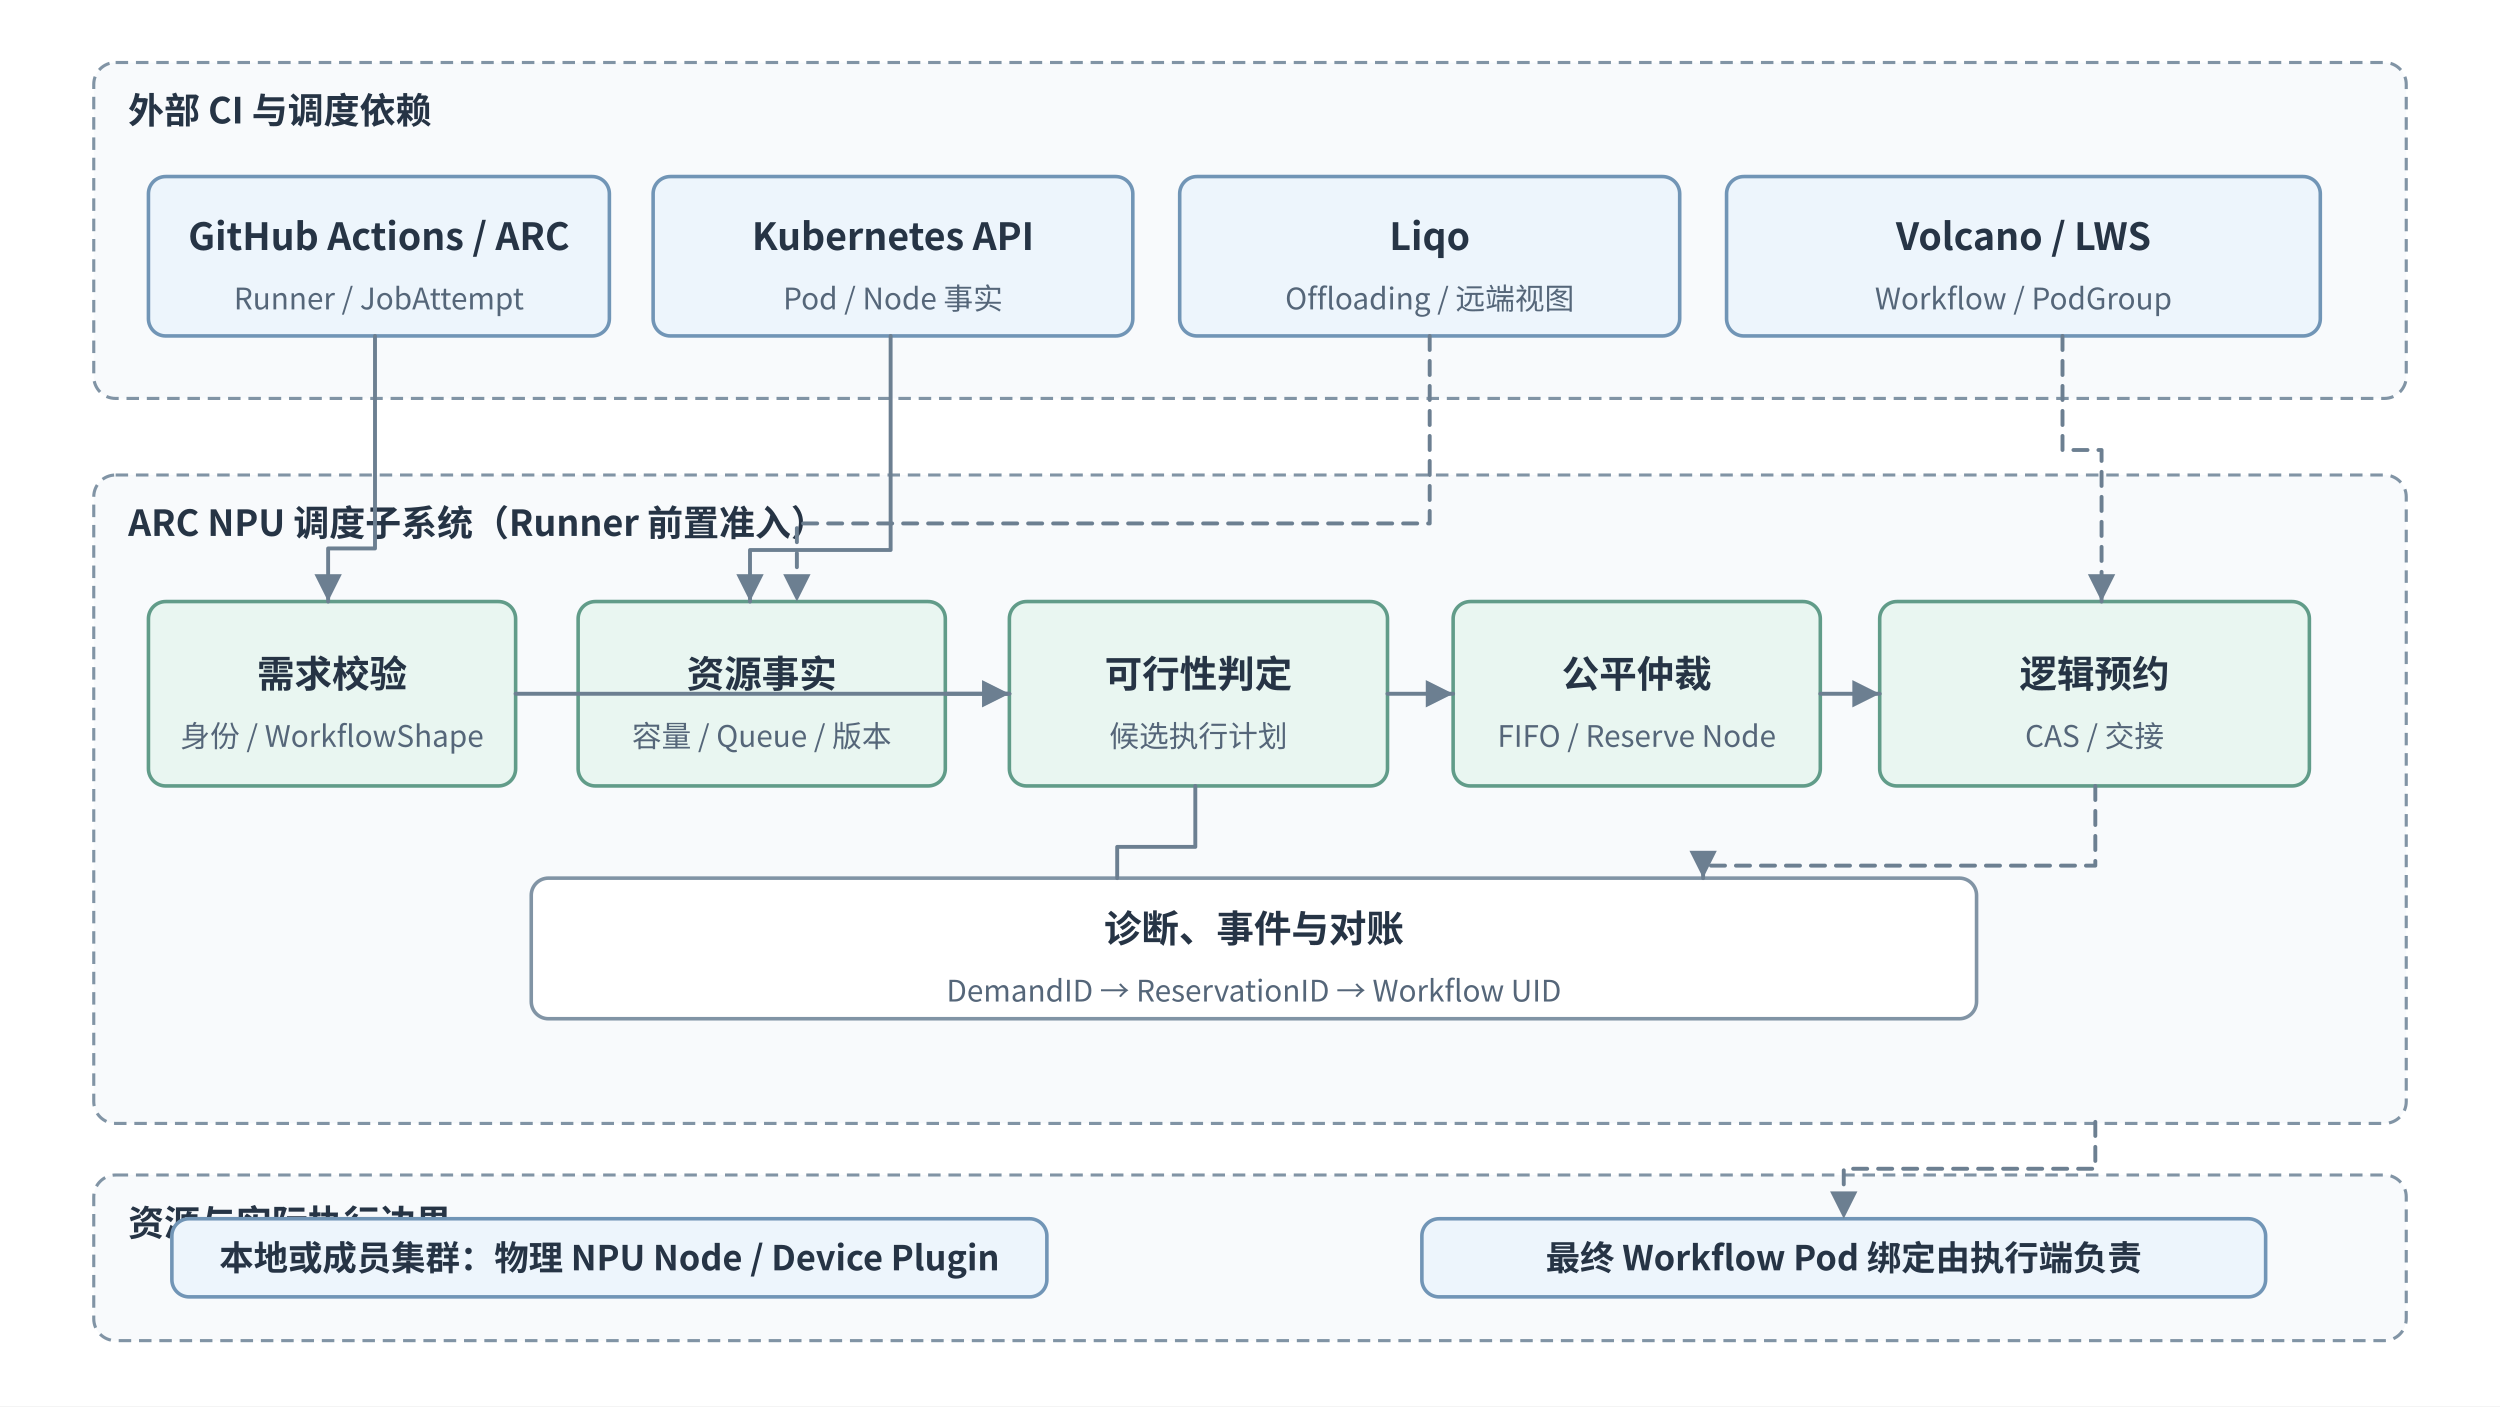
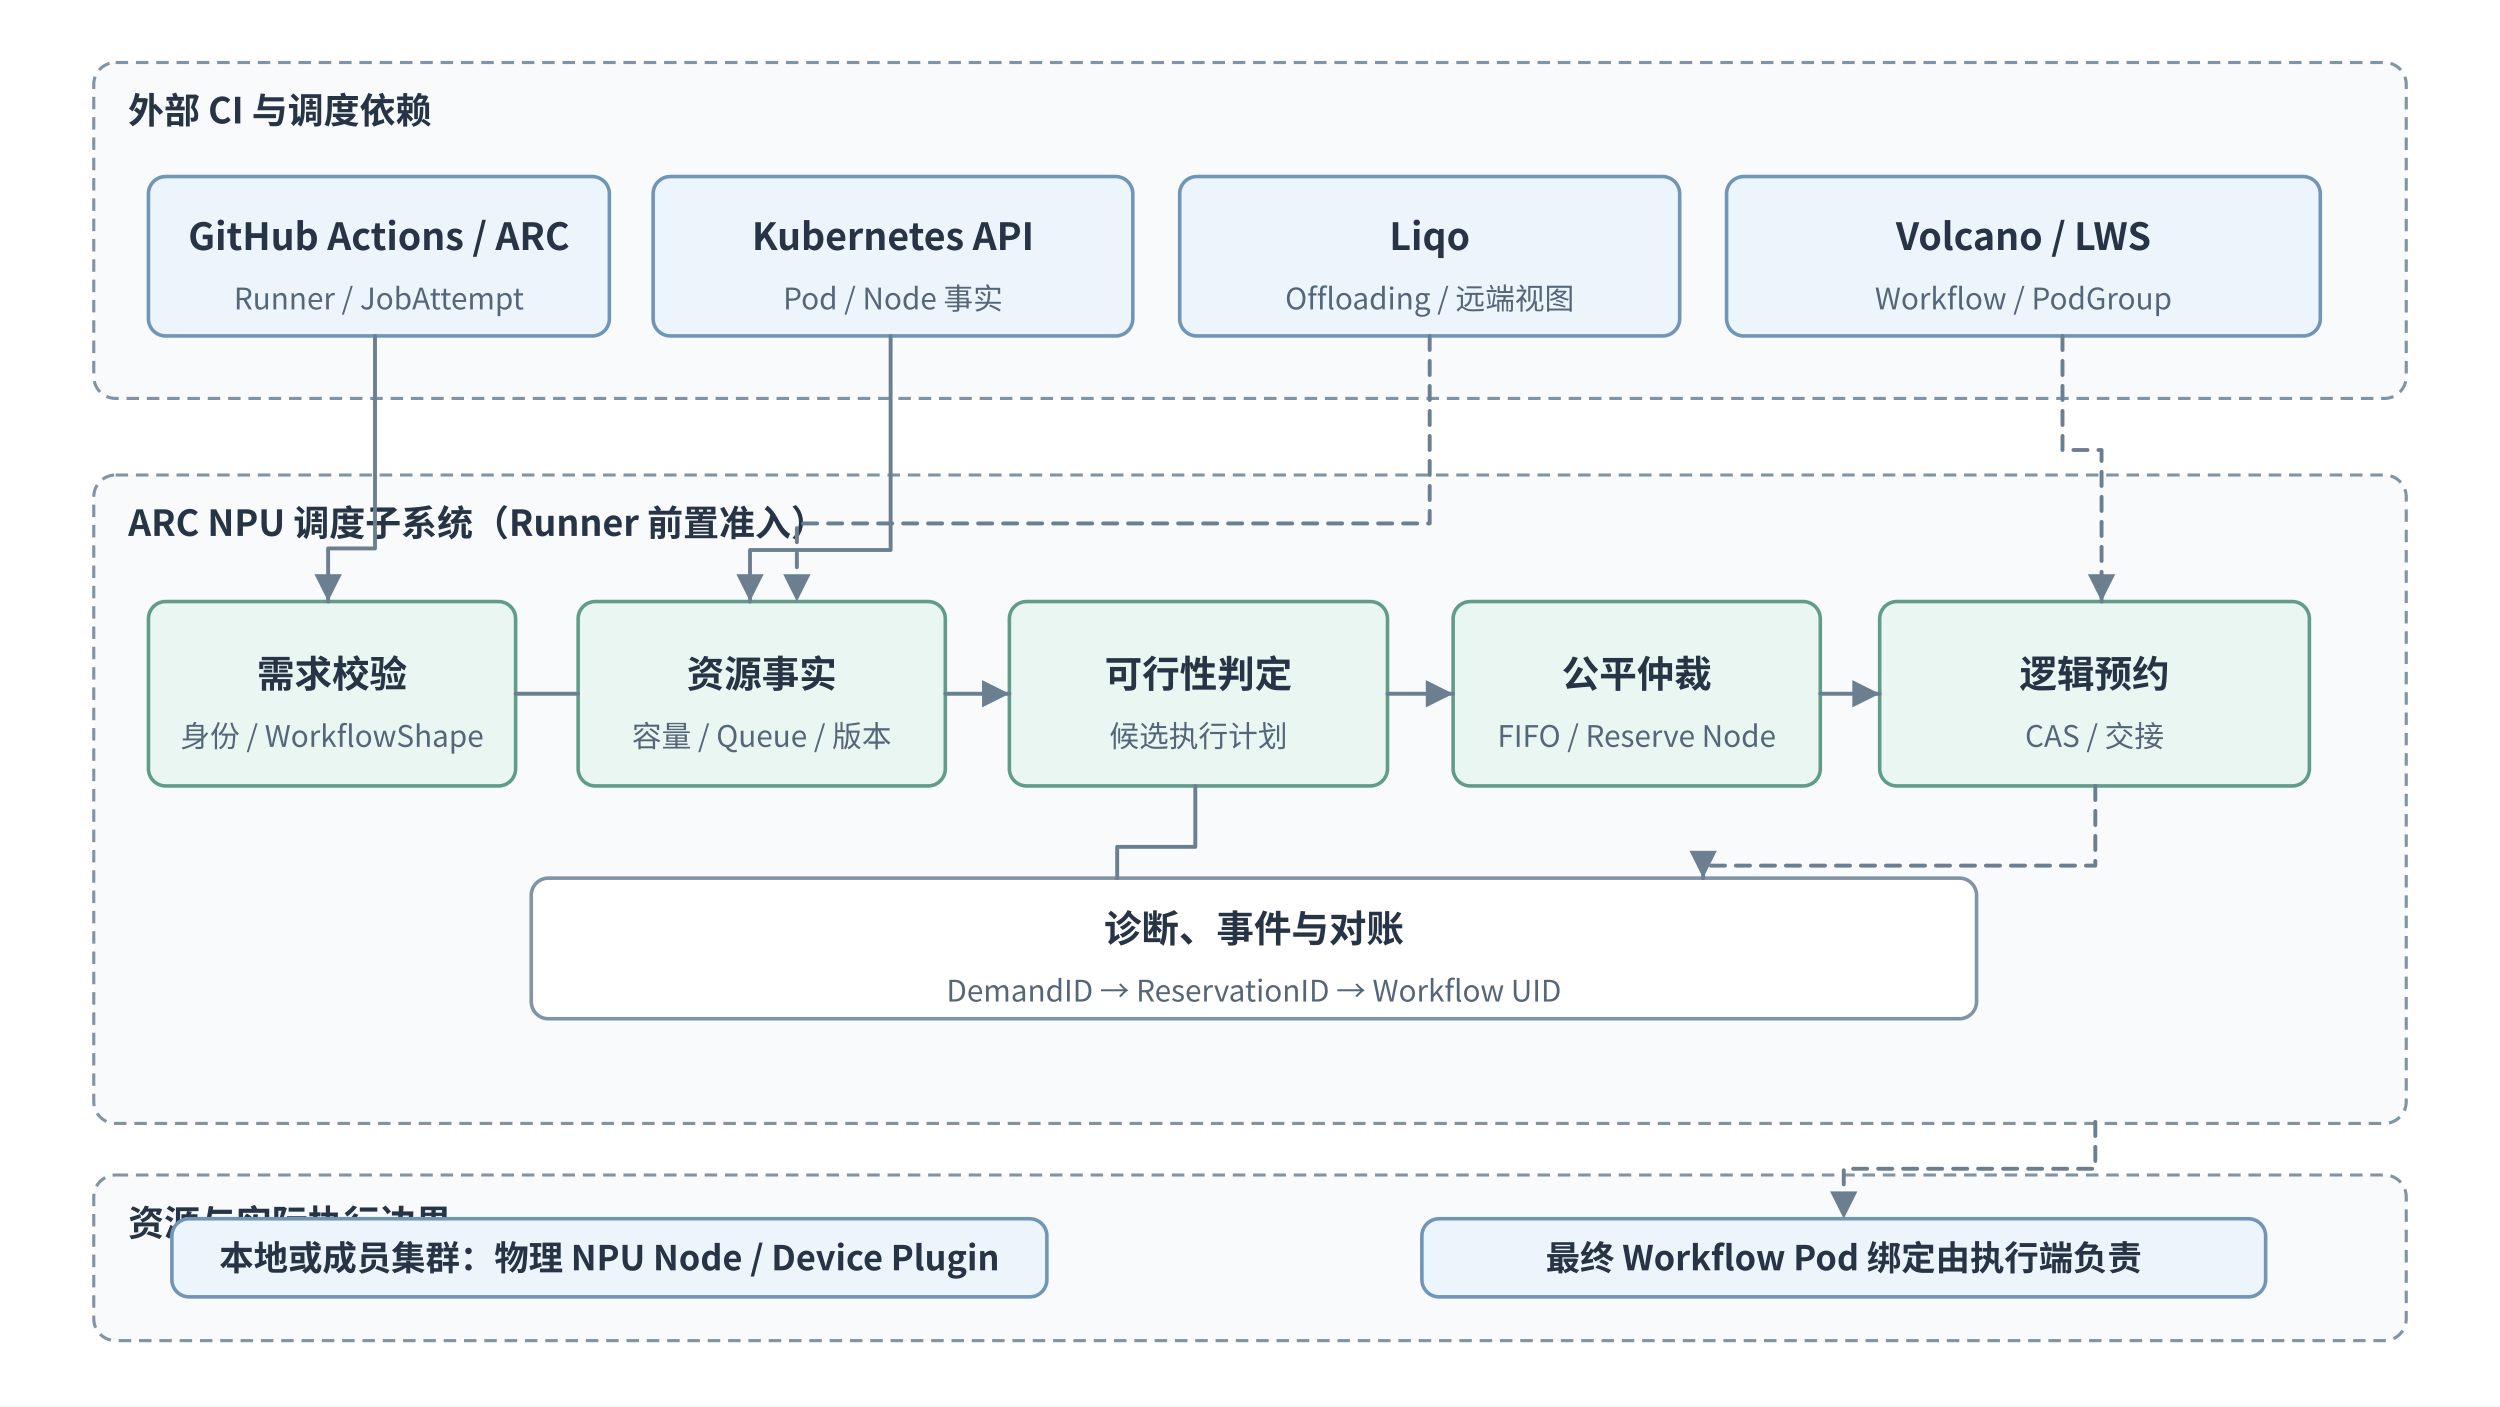
<svg xmlns="http://www.w3.org/2000/svg" viewBox="0 0 1600 900" width="1600" height="900" role="img" aria-label="ARC NPU scheduler 4+1 architecture view">
  <defs>
    <marker id="arrow" markerWidth="9" markerHeight="9" refX="7" refY="3.5" orient="auto">
      <path d="M0 0 L7 3.5 L0 7 Z" fill="#6c7f91" />
    </marker>
  </defs>
  <rect x="0" y="0" width="1600" height="900" fill="#ffffff" />
  <rect x="60" y="40" width="1480" height="215" rx="14" fill="#f8fafc" stroke="#8194a5" stroke-width="2" stroke-dasharray="8 5" />
  <text x="82" y="79" text-anchor="start" font-family="'Noto Sans CJK SC','Microsoft YaHei','PingFang SC',sans-serif" font-size="23" font-weight="650" fill="#263445">外部 CI 与调度依赖</text>
  <rect x="95" y="113" width="295" height="102" rx="11" fill="#edf5fc" stroke="#7195b6" stroke-width="2.3" />
  <text x="242.5" y="160" text-anchor="middle" font-family="'Noto Sans CJK SC','Microsoft YaHei','PingFang SC',sans-serif" font-size="24" font-weight="600" fill="#263445">GitHub Actions / ARC</text>
  <text x="242.5" y="198" text-anchor="middle" font-family="'Noto Sans CJK SC','Microsoft YaHei','PingFang SC',sans-serif" font-size="19" font-weight="400" fill="#556679">Runner / JobAttempt</text>
  <rect x="418" y="113" width="307" height="102" rx="11" fill="#edf5fc" stroke="#7195b6" stroke-width="2.3" />
  <text x="571.5" y="160" text-anchor="middle" font-family="'Noto Sans CJK SC','Microsoft YaHei','PingFang SC',sans-serif" font-size="24" font-weight="600" fill="#263445">Kubernetes API</text>
  <text x="571.5" y="198" text-anchor="middle" font-family="'Noto Sans CJK SC','Microsoft YaHei','PingFang SC',sans-serif" font-size="19" font-weight="400" fill="#556679">Pod / Node 事实</text>
  <rect x="755" y="113" width="320" height="102" rx="11" fill="#edf5fc" stroke="#7195b6" stroke-width="2.3" />
  <text x="915" y="160" text-anchor="middle" font-family="'Noto Sans CJK SC','Microsoft YaHei','PingFang SC',sans-serif" font-size="24" font-weight="600" fill="#263445">Liqo</text>
  <text x="915" y="198" text-anchor="middle" font-family="'Noto Sans CJK SC','Microsoft YaHei','PingFang SC',sans-serif" font-size="19" font-weight="400" fill="#556679">Offloading / 远端视图</text>
  <rect x="1105" y="113" width="380" height="102" rx="11" fill="#edf5fc" stroke="#7195b6" stroke-width="2.3" />
  <text x="1295" y="160" text-anchor="middle" font-family="'Noto Sans CJK SC','Microsoft YaHei','PingFang SC',sans-serif" font-size="24" font-weight="600" fill="#263445">Volcano / LWS</text>
  <text x="1295" y="198" text-anchor="middle" font-family="'Noto Sans CJK SC','Microsoft YaHei','PingFang SC',sans-serif" font-size="19" font-weight="400" fill="#556679">Workflow / PodGroup</text>
  <rect x="60" y="304" width="1480" height="415" rx="14" fill="#f8fafc" stroke="#8194a5" stroke-width="2" stroke-dasharray="8 5" />
  <text x="82" y="343" text-anchor="start" font-family="'Noto Sans CJK SC','Microsoft YaHei','PingFang SC',sans-serif" font-size="23" font-weight="650" fill="#263445">ARC NPU 调度子系统（Runner 前置准入）</text>
  <rect x="95" y="385" width="235" height="118" rx="11" fill="#e9f6f1" stroke="#619c89" stroke-width="2.3" />
  <text x="212.5" y="440" text-anchor="middle" font-family="'Noto Sans CJK SC','Microsoft YaHei','PingFang SC',sans-serif" font-size="24" font-weight="600" fill="#263445">需求校验</text>
  <text x="212.5" y="478" text-anchor="middle" font-family="'Noto Sans CJK SC','Microsoft YaHei','PingFang SC',sans-serif" font-size="19" font-weight="400" fill="#556679">身份 / WorkflowShape</text>
  <rect x="370" y="385" width="235" height="118" rx="11" fill="#e9f6f1" stroke="#619c89" stroke-width="2.3" />
  <text x="487.5" y="440" text-anchor="middle" font-family="'Noto Sans CJK SC','Microsoft YaHei','PingFang SC',sans-serif" font-size="24" font-weight="600" fill="#263445">资源事实</text>
  <text x="487.5" y="478" text-anchor="middle" font-family="'Noto Sans CJK SC','Microsoft YaHei','PingFang SC',sans-serif" font-size="19" font-weight="400" fill="#556679">容量 / Queue / 版本</text>
  <rect x="646" y="385" width="242" height="118" rx="11" fill="#e9f6f1" stroke="#619c89" stroke-width="2.3" />
  <text x="767" y="440" text-anchor="middle" font-family="'Noto Sans CJK SC','Microsoft YaHei','PingFang SC',sans-serif" font-size="24" font-weight="600" fill="#263445">可行性判定</text>
  <text x="767" y="478" text-anchor="middle" font-family="'Noto Sans CJK SC','Microsoft YaHei','PingFang SC',sans-serif" font-size="19" font-weight="400" fill="#556679">候选执行计划</text>
  <rect x="930" y="385" width="235" height="118" rx="11" fill="#e9f6f1" stroke="#619c89" stroke-width="2.3" />
  <text x="1047.5" y="440" text-anchor="middle" font-family="'Noto Sans CJK SC','Microsoft YaHei','PingFang SC',sans-serif" font-size="24" font-weight="600" fill="#263445">公平仲裁</text>
  <text x="1047.5" y="478" text-anchor="middle" font-family="'Noto Sans CJK SC','Microsoft YaHei','PingFang SC',sans-serif" font-size="19" font-weight="400" fill="#556679">FIFO / Reserve Node</text>
  <rect x="1203" y="385" width="275" height="118" rx="11" fill="#e9f6f1" stroke="#619c89" stroke-width="2.3" />
  <text x="1340.5" y="440" text-anchor="middle" font-family="'Noto Sans CJK SC','Microsoft YaHei','PingFang SC',sans-serif" font-size="24" font-weight="600" fill="#263445">逻辑预约</text>
  <text x="1340.5" y="478" text-anchor="middle" font-family="'Noto Sans CJK SC','Microsoft YaHei','PingFang SC',sans-serif" font-size="19" font-weight="400" fill="#556679">CAS / 交接</text>
  <rect x="340" y="562" width="925" height="90" rx="11" fill="#ffffff" stroke="#8194a5" stroke-width="2.3" />
  <text x="802.5" y="603" text-anchor="middle" font-family="'Noto Sans CJK SC','Microsoft YaHei','PingFang SC',sans-serif" font-size="24" font-weight="600" fill="#263445">诊断、事件与对账</text>
  <text x="802.5" y="641" text-anchor="middle" font-family="'Noto Sans CJK SC','Microsoft YaHei','PingFang SC',sans-serif" font-size="19" font-weight="400" fill="#556679">DemandID → ReservationID → Workflow UID</text>
-   <path d="M 330 444 L 646 444" stroke="#6c7f91" stroke-width="2.5" fill="none" stroke-linecap="round" stroke-linejoin="round" />
+   <path d="M 330 444 L 370 444" stroke="#6c7f91" stroke-width="2.5" fill="none" stroke-linecap="round" stroke-linejoin="round" />
  <path d="M 605 444 L 646 444" stroke="#6c7f91" stroke-width="2.5" fill="none" marker-end="url(#arrow)" stroke-linecap="round" stroke-linejoin="round" />
  <path d="M 888 444 L 930 444" stroke="#6c7f91" stroke-width="2.5" fill="none" marker-end="url(#arrow)" stroke-linecap="round" stroke-linejoin="round" />
  <path d="M 1165 444 L 1203 444" stroke="#6c7f91" stroke-width="2.5" fill="none" marker-end="url(#arrow)" stroke-linecap="round" stroke-linejoin="round" />
  <path d="M 240 215 V 351 H 210 V 385" stroke="#6c7f91" stroke-width="2.5" fill="none" marker-end="url(#arrow)" stroke-linecap="round" stroke-linejoin="round" />
  <path d="M 570 215 V 352 H 480 V 385" stroke="#6c7f91" stroke-width="2.5" fill="none" marker-end="url(#arrow)" stroke-linecap="round" stroke-linejoin="round" />
  <path d="M 915 215 V 335 H 510 V 385" stroke="#6c7f91" stroke-width="2.5" fill="none" stroke-dasharray="9 7" marker-end="url(#arrow)" stroke-linecap="round" stroke-linejoin="round" />
  <path d="M 1320 215 V 288 H 1345 V 385" stroke="#6c7f91" stroke-width="2.5" fill="none" stroke-dasharray="9 7" marker-end="url(#arrow)" stroke-linecap="round" stroke-linejoin="round" />
  <path d="M 1341 503 V 554 H 1090 V 562" stroke="#6c7f91" stroke-width="2.5" fill="none" stroke-dasharray="9 7" marker-end="url(#arrow)" stroke-linecap="round" stroke-linejoin="round" />
  <path d="M 765 503 V 542 H 715 V 562" stroke="#6c7f91" stroke-width="2.5" fill="none" stroke-linecap="round" stroke-linejoin="round" />
  <rect x="60" y="752" width="1480" height="106" rx="14" fill="#f8fafc" stroke="#8194a5" stroke-width="2" stroke-dasharray="8 5" />
  <text x="82" y="791" text-anchor="start" font-family="'Noto Sans CJK SC','Microsoft YaHei','PingFang SC',sans-serif" font-size="23" font-weight="650" fill="#263445">资源与实际执行边界</text>
  <rect x="110" y="780" width="560" height="50" rx="11" fill="#edf5fc" stroke="#7195b6" stroke-width="2.3" />
  <text x="390" y="813" text-anchor="middle" font-family="'Noto Sans CJK SC','Microsoft YaHei','PingFang SC',sans-serif" font-size="22" font-weight="600" fill="#263445">本地或成员集群：物理 NPU Node / Device Plugin</text>
  <rect x="910" y="780" width="540" height="50" rx="11" fill="#edf5fc" stroke="#7195b6" stroke-width="2.3" />
  <text x="1180" y="813" text-anchor="middle" font-family="'Noto Sans CJK SC','Microsoft YaHei','PingFang SC',sans-serif" font-size="22" font-weight="600" fill="#263445">最终 Workflow Pod 绑定由执行端负责</text>
  <path d="M 1341 718 V 748 H 1180 V 780" stroke="#6c7f91" stroke-width="2.5" fill="none" stroke-dasharray="9 7" marker-end="url(#arrow)" stroke-linecap="round" stroke-linejoin="round" />
</svg>
